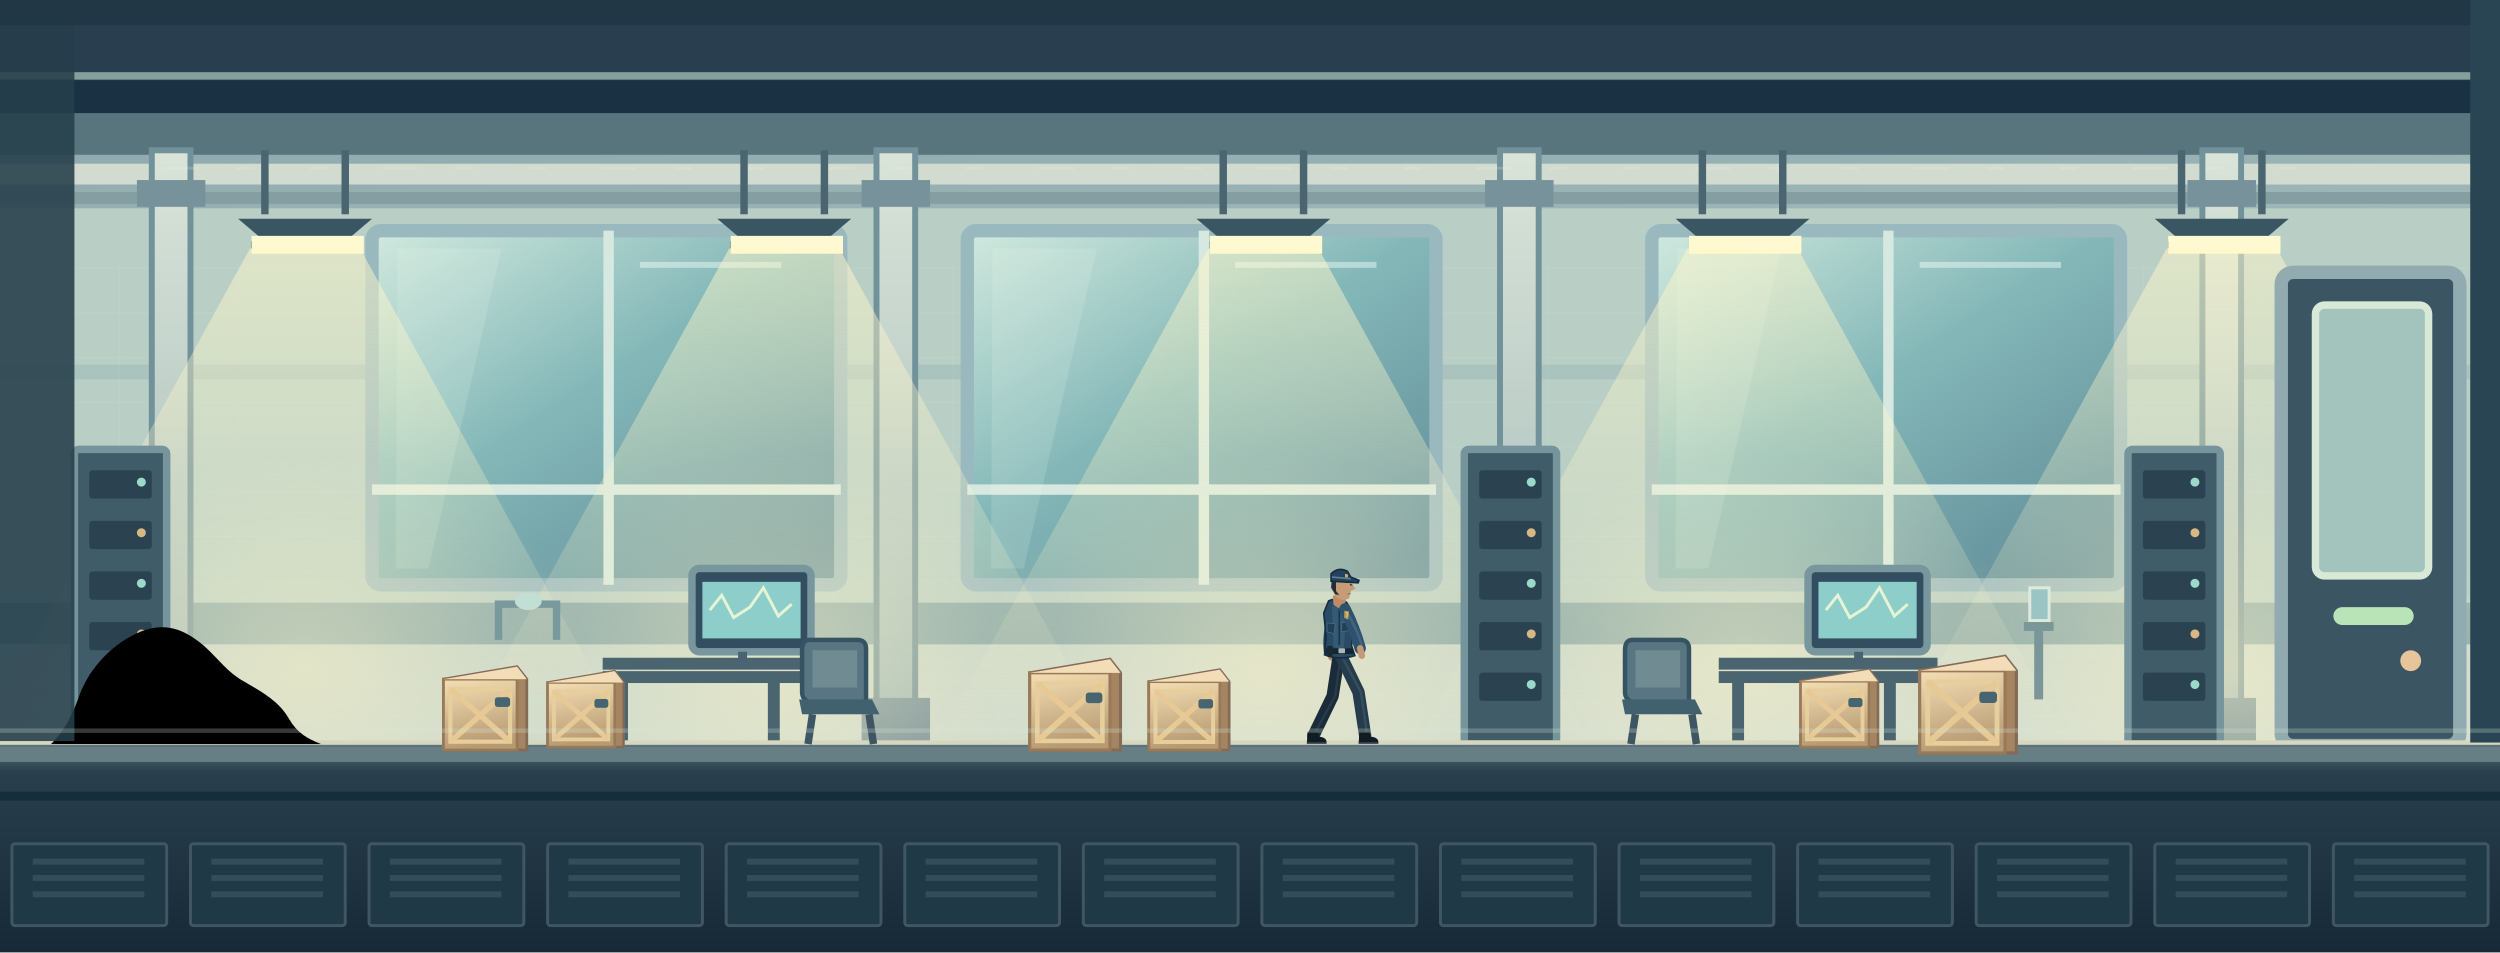
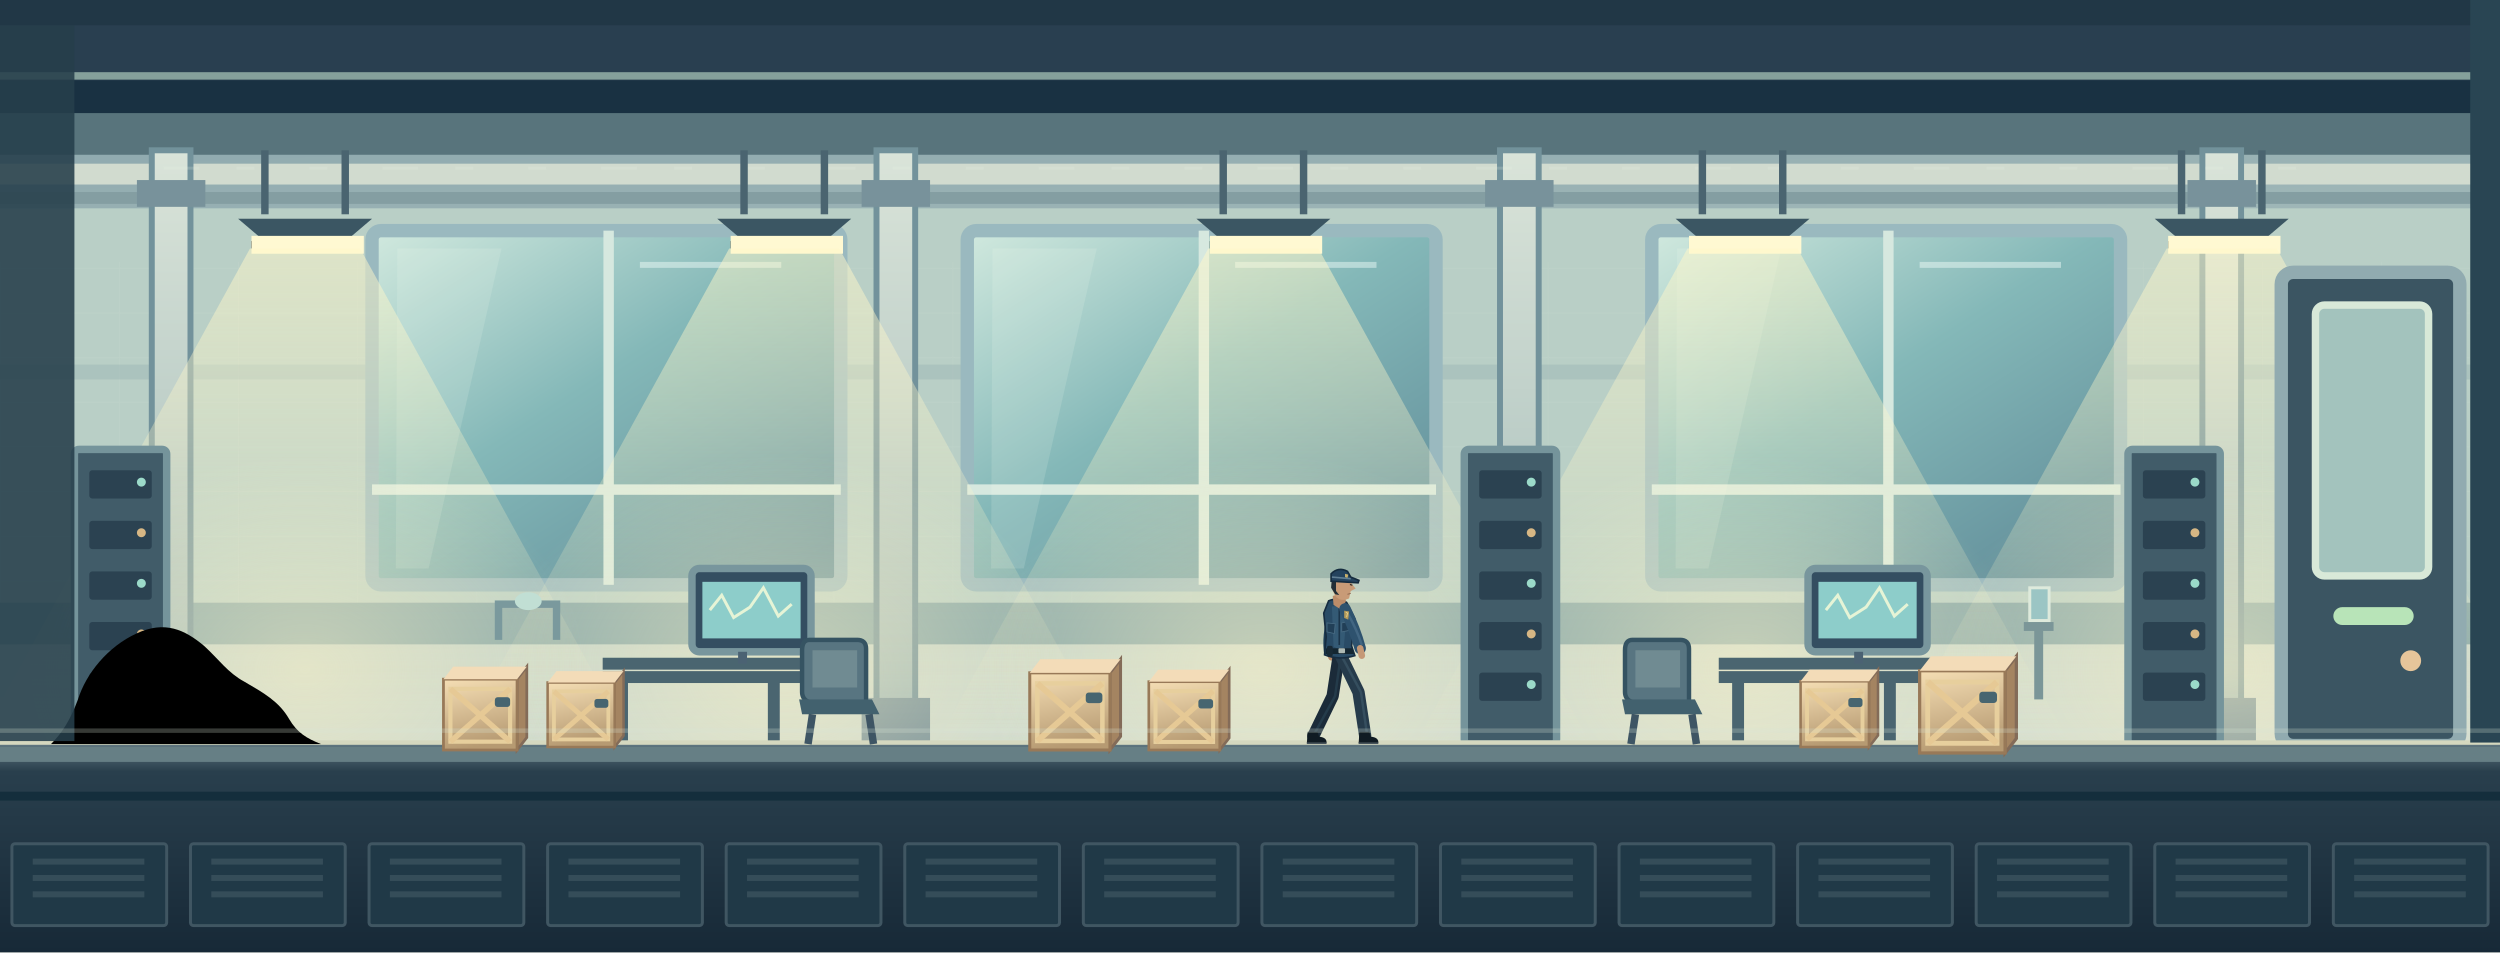
<svg xmlns="http://www.w3.org/2000/svg" width="1680" height="640" viewBox="0 0 1680 640" role="img" aria-label="Laboratory POC keyframe review candidate with Shadow at start, six boxes, two chairs, guard patrol and right exit">
  <defs>
    <linearGradient id="back" x2=".1" y2="1">
      <stop stop-color="#809da7" />
      <stop offset=".58" stop-color="#bacdc5" />
      <stop offset="1" stop-color="#e1e6d6" />
    </linearGradient>
    <linearGradient id="window" x2=".85" y2="1">
      <stop stop-color="#d1e9de" />
      <stop offset=".48" stop-color="#84b8b8" />
      <stop offset="1" stop-color="#628e9a" />
    </linearGradient>
    <linearGradient id="wall" x2="0" y2="1">
      <stop stop-color="#dae4d9" />
      <stop offset="1" stop-color="#9db6b5" />
    </linearGradient>
    <linearGradient id="wood" x2=".2" y2="1">
      <stop stop-color="#f5deb4" />
      <stop offset="1" stop-color="#b69a72" />
    </linearGradient>
    <linearGradient id="floor" x2="0" y2="1">
      <stop stop-color="#607780" />
      <stop offset=".13" stop-color="#293f4d" />
      <stop offset="1" stop-color="#172937" />
    </linearGradient>
    <linearGradient id="beam" x2="0" y2="1">
      <stop stop-color="#fff7c9" stop-opacity=".52" />
      <stop offset="1" stop-color="#fff7c9" stop-opacity="0" />
    </linearGradient>
    <radialGradient id="warm">
      <stop stop-color="#fff4c6" stop-opacity=".47" />
      <stop offset="1" stop-color="#fff4c6" stop-opacity="0" />
    </radialGradient>
    <pattern id="ticks" width="80" height="30" patternUnits="userSpaceOnUse">
      <path d="M0 0h80M0 0v30" stroke="#d9e7d7" stroke-width="1" opacity=".13" />
    </pattern>
  </defs>
  <g id="distant-background">
    <rect width="1680" height="640" fill="url(#back)" />
    <path d="M0 140h1680v270H0Z" fill="#b9cfc6" />
    <path d="M0 176h1680v255H0Z" fill="url(#ticks)" />
    <path d="M0 250h1680" stroke="#92adaf" opacity=".35" stroke-width="10" />
    <g id="glass-bay-1">
      <rect x="250" y="155" width="315" height="238" rx="6" fill="url(#window)" stroke="#9ab9bf" stroke-width="9" />
      <path d="M409 155v238M250 329h315" stroke="#d6e8df" stroke-width="7" />
      <path d="M267 167h70l-49 215h-22Z" fill="#f7fff1" opacity=".14" />
      <path d="M430 178h95" stroke="#f3fffb" stroke-width="4" opacity=".45" />
    </g>
    <g id="glass-bay-2">
      <rect x="650" y="155" width="315" height="238" rx="6" fill="url(#window)" stroke="#9ab9bf" stroke-width="9" />
      <path d="M809 155v238M650 329h315" stroke="#d6e8df" stroke-width="7" />
      <path d="M667 167h70l-49 215h-22Z" fill="#f7fff1" opacity=".14" />
      <path d="M830 178h95" stroke="#f3fffb" stroke-width="4" opacity=".45" />
    </g>
    <g id="glass-bay-3">
      <rect x="1110" y="155" width="315" height="238" rx="6" fill="url(#window)" stroke="#9ab9bf" stroke-width="9" />
      <path d="M1269 155v238M1110 329h315" stroke="#d6e8df" stroke-width="7" />
      <path d="M1127 167h70l-49 215h-22Z" fill="#f7fff1" opacity=".14" />
      <path d="M1290 178h95" stroke="#f3fffb" stroke-width="4" opacity=".45" />
    </g>
    <path d="M0 405h1680v28H0Z" fill="#88a8a9" />
  </g>
  <g id="architecture">
    <path d="M0 0h1680v102H0Z" fill="#293f50" />
    <path d="M0 74h1680v30H0Z" fill="#58747c" />
    <path d="M0 110h1680v14H0Z" fill="#d1dbcf" />
    <path d="M0 133h1680" stroke="#849ea2" stroke-width="8" />
    <g>
      <rect x="102" y="101" width="26" height="399" fill="url(#wall)" stroke="#72929b" stroke-width="4" />
      <rect x="92" y="121" width="46" height="18" fill="#78929b" />
      <rect x="92" y="469" width="46" height="31" fill="#78929b" />
    </g>
    <g>
      <rect x="589" y="101" width="26" height="399" fill="url(#wall)" stroke="#72929b" stroke-width="4" />
      <rect x="579" y="121" width="46" height="18" fill="#78929b" />
      <rect x="579" y="469" width="46" height="31" fill="#78929b" />
    </g>
    <g>
      <rect x="1008" y="101" width="26" height="399" fill="url(#wall)" stroke="#72929b" stroke-width="4" />
      <rect x="998" y="121" width="46" height="18" fill="#78929b" />
      <rect x="998" y="469" width="46" height="31" fill="#78929b" />
    </g>
    <g>
      <rect x="1480" y="101" width="26" height="399" fill="url(#wall)" stroke="#72929b" stroke-width="4" />
      <rect x="1470" y="121" width="46" height="18" fill="#78929b" />
      <rect x="1470" y="469" width="46" height="31" fill="#78929b" />
    </g>
    <path d="M0 65h1680" stroke="#193142" stroke-width="22" />
    <path d="M0 51h1680" stroke="#85a09b" stroke-width="5" />
    <path d="M110 113h24" stroke="#e5eee2" opacity=".2" stroke-width="2" />
    <path d="M159 113h12" stroke="#e5eee2" opacity=".2" stroke-width="2" />
    <path d="M208 113h12" stroke="#e5eee2" opacity=".2" stroke-width="2" />
    <path d="M257 113h24" stroke="#e5eee2" opacity=".2" stroke-width="2" />
    <path d="M306 113h12" stroke="#e5eee2" opacity=".2" stroke-width="2" />
    <path d="M355 113h12" stroke="#e5eee2" opacity=".2" stroke-width="2" />
    <path d="M404 113h24" stroke="#e5eee2" opacity=".2" stroke-width="2" />
    <path d="M453 113h12" stroke="#e5eee2" opacity=".2" stroke-width="2" />
    <path d="M502 113h12" stroke="#e5eee2" opacity=".2" stroke-width="2" />
    <path d="M551 113h24" stroke="#e5eee2" opacity=".2" stroke-width="2" />
    <path d="M600 113h12" stroke="#e5eee2" opacity=".2" stroke-width="2" />
    <path d="M649 113h12" stroke="#e5eee2" opacity=".2" stroke-width="2" />
    <path d="M698 113h24" stroke="#e5eee2" opacity=".2" stroke-width="2" />
    <path d="M747 113h12" stroke="#e5eee2" opacity=".2" stroke-width="2" />
    <path d="M796 113h12" stroke="#e5eee2" opacity=".2" stroke-width="2" />
    <path d="M845 113h24" stroke="#e5eee2" opacity=".2" stroke-width="2" />
    <path d="M894 113h12" stroke="#e5eee2" opacity=".2" stroke-width="2" />
    <path d="M943 113h12" stroke="#e5eee2" opacity=".2" stroke-width="2" />
    <path d="M992 113h24" stroke="#e5eee2" opacity=".2" stroke-width="2" />
    <path d="M1041 113h12" stroke="#e5eee2" opacity=".2" stroke-width="2" />
    <path d="M1090 113h12" stroke="#e5eee2" opacity=".2" stroke-width="2" />
    <path d="M1139 113h24" stroke="#e5eee2" opacity=".2" stroke-width="2" />
    <path d="M1188 113h12" stroke="#e5eee2" opacity=".2" stroke-width="2" />
    <path d="M1237 113h12" stroke="#e5eee2" opacity=".2" stroke-width="2" />
    <path d="M1286 113h24" stroke="#e5eee2" opacity=".2" stroke-width="2" />
    <path d="M1335 113h12" stroke="#e5eee2" opacity=".2" stroke-width="2" />
    <path d="M1384 113h12" stroke="#e5eee2" opacity=".2" stroke-width="2" />
    <path d="M1433 113h24" stroke="#e5eee2" opacity=".2" stroke-width="2" />
    <path d="M1482 113h12" stroke="#e5eee2" opacity=".2" stroke-width="2" />
    <path d="M1531 113h12" stroke="#e5eee2" opacity=".2" stroke-width="2" />
  </g>
  <g id="illumination" pointer-events="none">
    <g>
      <path d="M178 101v43M232 101v43" stroke="#4a6470" stroke-width="5" />
      <path d="M160 147h90l-20 17h-50Z" fill="#3b5663" />
      <path d="M169 162h72v5h-72" stroke="#fff9d2" stroke-width="7" />
      <path d="M168 167h74L425 500H-15Z" fill="url(#beam)" />
      <ellipse cx="205" cy="450" rx="190" ry="145" fill="url(#warm)" />
    </g>
    <g>
      <path d="M500 101v43M554 101v43" stroke="#4a6470" stroke-width="5" />
      <path d="M482 147h90l-20 17h-50Z" fill="#3b5663" />
      <path d="M491 162h72v5h-72" stroke="#fff9d2" stroke-width="7" />
      <path d="M490 167h74L747 500H307Z" fill="url(#beam)" />
      <ellipse cx="527" cy="450" rx="190" ry="145" fill="url(#warm)" />
    </g>
    <g>
      <path d="M822 101v43M876 101v43" stroke="#4a6470" stroke-width="5" />
      <path d="M804 147h90l-20 17h-50Z" fill="#3b5663" />
      <path d="M813 162h72v5h-72" stroke="#fff9d2" stroke-width="7" />
      <path d="M812 167h74L1069 500H629Z" fill="url(#beam)" />
      <ellipse cx="849" cy="450" rx="190" ry="145" fill="url(#warm)" />
    </g>
    <g>
      <path d="M1144 101v43M1198 101v43" stroke="#4a6470" stroke-width="5" />
      <path d="M1126 147h90l-20 17h-50Z" fill="#3b5663" />
      <path d="M1135 162h72v5h-72" stroke="#fff9d2" stroke-width="7" />
      <path d="M1134 167h74L1391 500H951Z" fill="url(#beam)" />
      <ellipse cx="1171" cy="450" rx="190" ry="145" fill="url(#warm)" />
    </g>
    <g>
      <path d="M1466 101v43M1520 101v43" stroke="#4a6470" stroke-width="5" />
      <path d="M1448 147h90l-20 17h-50Z" fill="#3b5663" />
      <path d="M1457 162h72v5h-72" stroke="#fff9d2" stroke-width="7" />
      <path d="M1456 167h74L1713 500H1273Z" fill="url(#beam)" />
      <ellipse cx="1493" cy="450" rx="190" ry="145" fill="url(#warm)" />
    </g>
  </g>
  <g id="architectural-details">
    <g>
      <rect x="50" y="302" width="62" height="198" rx="3" fill="#415c69" stroke="#75949b" stroke-width="5" />
      <rect x="60" y="316" width="42" height="19" rx="2" fill="#2b4251" />
      <circle cx="95" cy="324" r="3" fill="#9bdac9" />
      <rect x="60" y="350" width="42" height="19" rx="2" fill="#2b4251" />
      <circle cx="95" cy="358" r="3" fill="#d7b784" />
      <rect x="60" y="384" width="42" height="19" rx="2" fill="#2b4251" />
      <circle cx="95" cy="392" r="3" fill="#9bdac9" />
      <rect x="60" y="418" width="42" height="19" rx="2" fill="#2b4251" />
      <circle cx="95" cy="426" r="3" fill="#d7b784" />
      <rect x="60" y="452" width="42" height="19" rx="2" fill="#2b4251" />
      <circle cx="95" cy="460" r="3" fill="#9bdac9" />
    </g>
    <g>
      <rect x="984" y="302" width="62" height="198" rx="3" fill="#415c69" stroke="#75949b" stroke-width="5" />
      <rect x="994" y="316" width="42" height="19" rx="2" fill="#2b4251" />
      <circle cx="1029" cy="324" r="3" fill="#9bdac9" />
      <rect x="994" y="350" width="42" height="19" rx="2" fill="#2b4251" />
      <circle cx="1029" cy="358" r="3" fill="#d7b784" />
      <rect x="994" y="384" width="42" height="19" rx="2" fill="#2b4251" />
      <circle cx="1029" cy="392" r="3" fill="#9bdac9" />
      <rect x="994" y="418" width="42" height="19" rx="2" fill="#2b4251" />
      <circle cx="1029" cy="426" r="3" fill="#d7b784" />
      <rect x="994" y="452" width="42" height="19" rx="2" fill="#2b4251" />
      <circle cx="1029" cy="460" r="3" fill="#9bdac9" />
    </g>
    <g>
      <rect x="1430" y="302" width="62" height="198" rx="3" fill="#415c69" stroke="#75949b" stroke-width="5" />
      <rect x="1440" y="316" width="42" height="19" rx="2" fill="#2b4251" />
      <circle cx="1475" cy="324" r="3" fill="#9bdac9" />
      <rect x="1440" y="350" width="42" height="19" rx="2" fill="#2b4251" />
      <circle cx="1475" cy="358" r="3" fill="#d7b784" />
      <rect x="1440" y="384" width="42" height="19" rx="2" fill="#2b4251" />
      <circle cx="1475" cy="392" r="3" fill="#9bdac9" />
      <rect x="1440" y="418" width="42" height="19" rx="2" fill="#2b4251" />
      <circle cx="1475" cy="426" r="3" fill="#d7b784" />
      <rect x="1440" y="452" width="42" height="19" rx="2" fill="#2b4251" />
      <circle cx="1475" cy="460" r="3" fill="#9bdac9" />
    </g>
    <g id="terminal-1">
      <path d="M405 446h143v9h-143m13 0v45m102-45v45" stroke="#4a6570" stroke-width="8" fill="none" />
      <rect x="465" y="382" width="80" height="56" rx="5" fill="#344e61" stroke="#78969d" stroke-width="5" />
      <rect x="472" y="391" width="66" height="38" fill="#8dcdca" />
      <path d="M477 410l8-10 8 15 11-7 9-13 10 19 9-8" fill="none" stroke="#e6f4d6" stroke-width="2" />
      <path d="M499 438v8" stroke="#4b6273" stroke-width="6" />
    </g>
    <g id="terminal-2">
      <path d="M1155 446h143v9h-143m13 0v45m102-45v45" stroke="#4a6570" stroke-width="8" fill="none" />
      <rect x="1215" y="382" width="80" height="56" rx="5" fill="#344e61" stroke="#78969d" stroke-width="5" />
      <rect x="1222" y="391" width="66" height="38" fill="#8dcdca" />
      <path d="M1227 410l8-10 8 15 11-7 9-13 10 19 9-8" fill="none" stroke="#e6f4d6" stroke-width="2" />
      <path d="M1249 438v8" stroke="#4b6273" stroke-width="6" />
    </g>
    <g>
      <rect x="1533" y="183" width="120" height="318" rx="8" fill="#3b5562" stroke="#91abb0" stroke-width="9" />
      <rect x="1556" y="205" width="76" height="182" rx="6" fill="#a3c3bd" stroke="#d8e9d8" stroke-width="5" />
      <rect x="1568" y="408" width="54" height="12" rx="6" fill="#b8e4b8" />
      <circle cx="1620" cy="444" r="7" fill="#e6c59a" />
    </g>
  </g>
  <g id="floor">
    <path d="M0 500h1680v140H0Z" fill="url(#floor)" />
    <path d="M0 499h1680" stroke="#d5d8bf" stroke-width="3" />
    <path d="M0 507h1680" stroke="#667f85" stroke-width="10" />
    <path d="M0 535h1680" stroke="#142e3c" stroke-width="6" />
    <g>
      <rect x="8" y="567" width="104" height="55" rx="2" fill="#203947" stroke="#405662" stroke-width="2" />
      <path d="M22 579h75M22 590h75M22 601h75" stroke="#354d59" stroke-width="4" />
    </g>
    <g>
      <rect x="128" y="567" width="104" height="55" rx="2" fill="#203947" stroke="#405662" stroke-width="2" />
      <path d="M142 579h75M142 590h75M142 601h75" stroke="#354d59" stroke-width="4" />
    </g>
    <g>
      <rect x="248" y="567" width="104" height="55" rx="2" fill="#203947" stroke="#405662" stroke-width="2" />
      <path d="M262 579h75M262 590h75M262 601h75" stroke="#354d59" stroke-width="4" />
    </g>
    <g>
      <rect x="368" y="567" width="104" height="55" rx="2" fill="#203947" stroke="#405662" stroke-width="2" />
      <path d="M382 579h75M382 590h75M382 601h75" stroke="#354d59" stroke-width="4" />
    </g>
    <g>
      <rect x="488" y="567" width="104" height="55" rx="2" fill="#203947" stroke="#405662" stroke-width="2" />
      <path d="M502 579h75M502 590h75M502 601h75" stroke="#354d59" stroke-width="4" />
    </g>
    <g>
      <rect x="608" y="567" width="104" height="55" rx="2" fill="#203947" stroke="#405662" stroke-width="2" />
      <path d="M622 579h75M622 590h75M622 601h75" stroke="#354d59" stroke-width="4" />
    </g>
    <g>
      <rect x="728" y="567" width="104" height="55" rx="2" fill="#203947" stroke="#405662" stroke-width="2" />
      <path d="M742 579h75M742 590h75M742 601h75" stroke="#354d59" stroke-width="4" />
    </g>
    <g>
      <rect x="848" y="567" width="104" height="55" rx="2" fill="#203947" stroke="#405662" stroke-width="2" />
      <path d="M862 579h75M862 590h75M862 601h75" stroke="#354d59" stroke-width="4" />
    </g>
    <g>
      <rect x="968" y="567" width="104" height="55" rx="2" fill="#203947" stroke="#405662" stroke-width="2" />
      <path d="M982 579h75M982 590h75M982 601h75" stroke="#354d59" stroke-width="4" />
    </g>
    <g>
      <rect x="1088" y="567" width="104" height="55" rx="2" fill="#203947" stroke="#405662" stroke-width="2" />
      <path d="M1102 579h75M1102 590h75M1102 601h75" stroke="#354d59" stroke-width="4" />
    </g>
    <g>
      <rect x="1208" y="567" width="104" height="55" rx="2" fill="#203947" stroke="#405662" stroke-width="2" />
      <path d="M1222 579h75M1222 590h75M1222 601h75" stroke="#354d59" stroke-width="4" />
    </g>
    <g>
      <rect x="1328" y="567" width="104" height="55" rx="2" fill="#203947" stroke="#405662" stroke-width="2" />
      <path d="M1342 579h75M1342 590h75M1342 601h75" stroke="#354d59" stroke-width="4" />
    </g>
    <g>
      <rect x="1448" y="567" width="104" height="55" rx="2" fill="#203947" stroke="#405662" stroke-width="2" />
      <path d="M1462 579h75M1462 590h75M1462 601h75" stroke="#354d59" stroke-width="4" />
    </g>
    <g>
      <rect x="1568" y="567" width="104" height="55" rx="2" fill="#203947" stroke="#405662" stroke-width="2" />
      <path d="M1582 579h75M1582 590h75M1582 601h75" stroke="#354d59" stroke-width="4" />
    </g>
  </g>
  <g id="background-props">
    <g id="eligible-box-1" transform="translate(298 448) scale(0.9333333)">
-       <path d="M0 9 53 0l7 9v51H0Z" fill="#a48461" stroke="#836b58" stroke-width="2" />
-       <path d="M0 9h53v51H0Z" fill="url(#wood)" stroke="#987958" stroke-width="2" />
-       <path d="M5 16h43v38H5Z" fill="none" stroke="#e7cf9d" stroke-width="3" />
-       <path d="M5 16 48 54M48 16 5 54" stroke="#e6c995" stroke-width="4" />
-       <path d="M0 9 53 0l7 9H6Z" fill="#f3dcb8" />
+       <path d="M53 9 L60 0 V51 L53 60 Z" fill="#a48461" stroke="#836b58" stroke-width="2" />
+       <path d="M0 9h53v51H0Z" fill="url(#wood)" stroke="#987958" stroke-width="2" />
+       <path d="M5 16h43v38H5Z" fill="none" stroke="#e7cf9d" stroke-width="3" />
+       <path d="M5 16 48 54M48 16 5 54" stroke="#e6c995" stroke-width="4" />
+       <path d="M0 9 L7 0 H60 L53 9 Z" fill="#f3dcb8" />
      <rect x="37" y="22" width="11" height="7" rx="2" fill="#476570" />
    </g>
    <g id="eligible-box-2" transform="translate(368 451) scale(0.85)">
-       <path d="M0 9 53 0l7 9v51H0Z" fill="#a48461" stroke="#836b58" stroke-width="2" />
-       <path d="M0 9h53v51H0Z" fill="url(#wood)" stroke="#987958" stroke-width="2" />
-       <path d="M5 16h43v38H5Z" fill="none" stroke="#e7cf9d" stroke-width="3" />
-       <path d="M5 16 48 54M48 16 5 54" stroke="#e6c995" stroke-width="4" />
-       <path d="M0 9 53 0l7 9H6Z" fill="#f3dcb8" />
+       <path d="M53 9 L60 0 V51 L53 60 Z" fill="#a48461" stroke="#836b58" stroke-width="2" />
+       <path d="M0 9h53v51H0Z" fill="url(#wood)" stroke="#987958" stroke-width="2" />
+       <path d="M5 16h43v38H5Z" fill="none" stroke="#e7cf9d" stroke-width="3" />
+       <path d="M5 16 48 54M48 16 5 54" stroke="#e6c995" stroke-width="4" />
+       <path d="M0 9 L7 0 H60 L53 9 Z" fill="#f3dcb8" />
      <rect x="37" y="22" width="11" height="7" rx="2" fill="#476570" />
    </g>
    <g id="eligible-box-3" transform="translate(692 443) scale(1.016667)">
-       <path d="M0 9 53 0l7 9v51H0Z" fill="#a48461" stroke="#836b58" stroke-width="2" />
-       <path d="M0 9h53v51H0Z" fill="url(#wood)" stroke="#987958" stroke-width="2" />
-       <path d="M5 16h43v38H5Z" fill="none" stroke="#e7cf9d" stroke-width="3" />
-       <path d="M5 16 48 54M48 16 5 54" stroke="#e6c995" stroke-width="4" />
-       <path d="M0 9 53 0l7 9H6Z" fill="#f3dcb8" />
+       <path d="M53 9 L60 0 V51 L53 60 Z" fill="#a48461" stroke="#836b58" stroke-width="2" />
+       <path d="M0 9h53v51H0Z" fill="url(#wood)" stroke="#987958" stroke-width="2" />
+       <path d="M5 16h43v38H5Z" fill="none" stroke="#e7cf9d" stroke-width="3" />
+       <path d="M5 16 48 54M48 16 5 54" stroke="#e6c995" stroke-width="4" />
+       <path d="M0 9 L7 0 H60 L53 9 Z" fill="#f3dcb8" />
      <rect x="37" y="22" width="11" height="7" rx="2" fill="#476570" />
    </g>
    <g id="eligible-box-4" transform="translate(772 450) scale(0.9)">
-       <path d="M0 9 53 0l7 9v51H0Z" fill="#a48461" stroke="#836b58" stroke-width="2" />
-       <path d="M0 9h53v51H0Z" fill="url(#wood)" stroke="#987958" stroke-width="2" />
-       <path d="M5 16h43v38H5Z" fill="none" stroke="#e7cf9d" stroke-width="3" />
-       <path d="M5 16 48 54M48 16 5 54" stroke="#e6c995" stroke-width="4" />
-       <path d="M0 9 53 0l7 9H6Z" fill="#f3dcb8" />
+       <path d="M53 9 L60 0 V51 L53 60 Z" fill="#a48461" stroke="#836b58" stroke-width="2" />
+       <path d="M0 9h53v51H0Z" fill="url(#wood)" stroke="#987958" stroke-width="2" />
+       <path d="M5 16h43v38H5Z" fill="none" stroke="#e7cf9d" stroke-width="3" />
+       <path d="M5 16 48 54M48 16 5 54" stroke="#e6c995" stroke-width="4" />
+       <path d="M0 9 L7 0 H60 L53 9 Z" fill="#f3dcb8" />
      <rect x="37" y="22" width="11" height="7" rx="2" fill="#476570" />
    </g>
    <g id="eligible-box-5" transform="translate(1210 450) scale(0.8666667)">
-       <path d="M0 9 53 0l7 9v51H0Z" fill="#a48461" stroke="#836b58" stroke-width="2" />
-       <path d="M0 9h53v51H0Z" fill="url(#wood)" stroke="#987958" stroke-width="2" />
-       <path d="M5 16h43v38H5Z" fill="none" stroke="#e7cf9d" stroke-width="3" />
-       <path d="M5 16 48 54M48 16 5 54" stroke="#e6c995" stroke-width="4" />
-       <path d="M0 9 53 0l7 9H6Z" fill="#f3dcb8" />
+       <path d="M53 9 L60 0 V51 L53 60 Z" fill="#a48461" stroke="#836b58" stroke-width="2" />
+       <path d="M0 9h53v51H0Z" fill="url(#wood)" stroke="#987958" stroke-width="2" />
+       <path d="M5 16h43v38H5Z" fill="none" stroke="#e7cf9d" stroke-width="3" />
+       <path d="M5 16 48 54M48 16 5 54" stroke="#e6c995" stroke-width="4" />
+       <path d="M0 9 L7 0 H60 L53 9 Z" fill="#f3dcb8" />
      <rect x="37" y="22" width="11" height="7" rx="2" fill="#476570" />
    </g>
    <g id="eligible-box-6" transform="translate(1290 441) scale(1.083333)">
-       <path d="M0 9 53 0l7 9v51H0Z" fill="#a48461" stroke="#836b58" stroke-width="2" />
-       <path d="M0 9h53v51H0Z" fill="url(#wood)" stroke="#987958" stroke-width="2" />
-       <path d="M5 16h43v38H5Z" fill="none" stroke="#e7cf9d" stroke-width="3" />
-       <path d="M5 16 48 54M48 16 5 54" stroke="#e6c995" stroke-width="4" />
-       <path d="M0 9 53 0l7 9H6Z" fill="#f3dcb8" />
+       <path d="M53 9 L60 0 V51 L53 60 Z" fill="#a48461" stroke="#836b58" stroke-width="2" />
+       <path d="M0 9h53v51H0Z" fill="url(#wood)" stroke="#987958" stroke-width="2" />
+       <path d="M5 16h43v38H5Z" fill="none" stroke="#e7cf9d" stroke-width="3" />
+       <path d="M5 16 48 54M48 16 5 54" stroke="#e6c995" stroke-width="4" />
+       <path d="M0 9 L7 0 H60 L53 9 Z" fill="#f3dcb8" />
      <rect x="37" y="22" width="11" height="7" rx="2" fill="#476570" />
    </g>
    <g id="eligible-chair-1" transform="translate(537 430)">
      <path d="M7 0h32q6 0 6 6v36H7Q2 40 2 35V7Q2 0 7 0" fill="#587581" stroke="#355362" stroke-width="3" />
      <path d="M9 7h30v25H9" fill="#86a0a2" opacity=".52" />
      <path d="M0 40h49l5 10H2Z" fill="#42616e" />
      <path d="M9 50 6 70M47 50 50 70" stroke="#3e5564" stroke-width="5" />
    </g>
    <g id="eligible-chair-2" transform="translate(1090 430)">
      <path d="M7 0h32q6 0 6 6v36H7Q2 40 2 35V7Q2 0 7 0" fill="#587581" stroke="#355362" stroke-width="3" />
      <path d="M9 7h30v25H9" fill="#86a0a2" opacity=".52" />
      <path d="M0 40h49l5 10H2Z" fill="#42616e" />
      <path d="M9 50 6 70M47 50 50 70" stroke="#3e5564" stroke-width="5" />
    </g>
    <g id="support-clutter">
      <path d="M335 430v-24h39v24" stroke="#7a999d" stroke-width="5" fill="none" />
      <ellipse cx="355" cy="404" rx="9" ry="6" fill="#c1dfd4" />
      <path d="M1370 470v-53m-10 4h20" stroke="#7b9698" stroke-width="6" />
      <path d="M1364 417h13v-22h-13Z" fill="#9bc5c4" stroke="#deeadc" stroke-width="2" />
    </g>
  </g>
  <g id="reference-characters" aria-label="review only, excluded from runtime environment exports">
    <g id="shadow-reference" transform="translate(125 500) scale(.42) translate(-256 -232)">
      <path fill="#000" d="M 40 232 C 58 214 71 193 83 161 C 96 119 131 76 177 55 C 222 34 254 49 285 75 C 308 96 323 118 349 132 C 380 150 405 164 421 192 C 434 214 449 223 472 232 L 40 232 Z" />
    </g>
    <g id="guard-reference" transform="translate(900 500) scale(.55) translate(-96 -240)">
      <g id="far-arm">
        <path d="M92 74.0 Q81.0 100.0 83.5 126.0" fill="none" stroke="#1c3b53" stroke-width="13" stroke-linecap="round" />
        <path d="M83.5 126.0 l3 8" stroke="#b98967" stroke-width="8" stroke-linecap="round" />
      </g>
      <g id="far-leg">
        <path d="M96.00 128.00 L87.87 181.38 L64.36 230.00" fill="none" stroke="#1b2b39" stroke-width="15" stroke-linecap="round" stroke-linejoin="round" />
        <path d="M98.00 131.00 L90.87 181.38 L66.36 226.00" fill="none" stroke="#243b4a" stroke-width="3" />
        <path d="M57.36 225.00 L69.36 225.00 L71.36 231.00 Q81.36 232.00 80.36 239.00 L56.36 239.00 Z" fill="#101b23" />
        <path d="M56.36 239.00 H80.36" stroke="#46535a" stroke-width="2" />
      </g>
      <g id="near-leg">
        <path d="M96.00 128.00 L119.51 176.62 L127.64 230.00" fill="none" stroke="#263b4b" stroke-width="15" stroke-linecap="round" stroke-linejoin="round" />
        <path d="M98.00 131.00 L122.51 176.62 L129.64 226.00" fill="none" stroke="#354e5e" stroke-width="3" />
        <path d="M120.64 225.00 L132.64 225.00 L134.64 231.00 Q144.64 232.00 143.64 239.00 L119.64 239.00 Z" fill="#101b23" />
        <path d="M119.64 239.00 H143.64" stroke="#46535a" stroke-width="2" />
      </g>
      <g id="uniform" transform="translate(0 -7.0)">
        <path d="M83 72 Q95 67 105 74 L115 94 111 127 115 139 Q96 145 78 138 L80 116 77 87 Z" fill="#294b66" stroke="#162c40" stroke-width="2" />
        <path d="M87 79 L89 128 101 134 106 77" fill="#345a75" />
        <path d="M81 99 L91 100 90 112 81 110 Z M99 99 L108 97 109 108 99 110 Z" fill="#213f57" stroke="#486b83" />
        <path d="M96 81 L96 126" stroke="#1b354b" stroke-width="2" />
        <path d="M80 130 L112 130 114 137 79 137 Z" fill="#142631" />
        <rect x="95" y="130" width="8" height="6" rx="1" fill="#aeb9b4" />
        <rect x="81" y="127" width="7" height="13" rx="2" fill="#182a36" />
        <path d="M88 66 L89 77 97 82 104 73 103 62 Z" fill="#bc8c69" />
        <path d="M87 45 Q89 33 102 36 Q112 38 111 51 L116 57 110 60 108 69 Q98 74 91 66 L87 57 Z" fill="#c89b77" />
        <path d="M87 44 L92 45 92 60 96 65 91 64 86 56 Z" fill="#222e36" />
        <path d="M86 39 Q95 30 106 36 L110 43 120 47 119 50 86 48 Z" fill="#24435e" stroke="#142b3e" stroke-width="2" />
        <path d="M87 43 L110 45" stroke="#607f94" stroke-width="2" />
        <path d="M103 39 l4 1 -1 4 -3 -1 Z" fill="#cab16b" />
        <path d="M109 52 l3 1" stroke="#33302b" stroke-width="1.5" />
        <path d="M106 64 l4 -1" stroke="#825e48" />
      </g>
      <g id="near-arm">
        <path d="M103 75.0 Q115.0 99.0 121.5 123.0" fill="none" stroke="#2e526e" stroke-width="14" stroke-linecap="round" />
        <path d="M105 78.0 Q118.0 101.0 123.5 119.0" fill="none" stroke="#426682" stroke-width="3" />
        <path d="M121.5 123.0 l2 9" stroke="#c59876" stroke-width="8" stroke-linecap="round" />
        <path d="M102 77.0 l6 1 -1 10 -5 -2 Z" fill="#b49a58" />
        <path d="M104 79.0 l2 1 -1 5" stroke="#ead79a" fill="none" />
      </g>
    </g>
  </g>
  <g id="foreground">
    <path d="M0 0h50v498H0Z" fill="#253e4b" opacity=".88" />
    <path d="M0 0h1680v17H0Z" fill="#213746" />
    <path d="M1660 0h20v499h-20Z" fill="#294553" />
    <path d="M0 491h1680" stroke="#d9e5d3" stroke-width="3" opacity=".25" />
  </g>
</svg>
